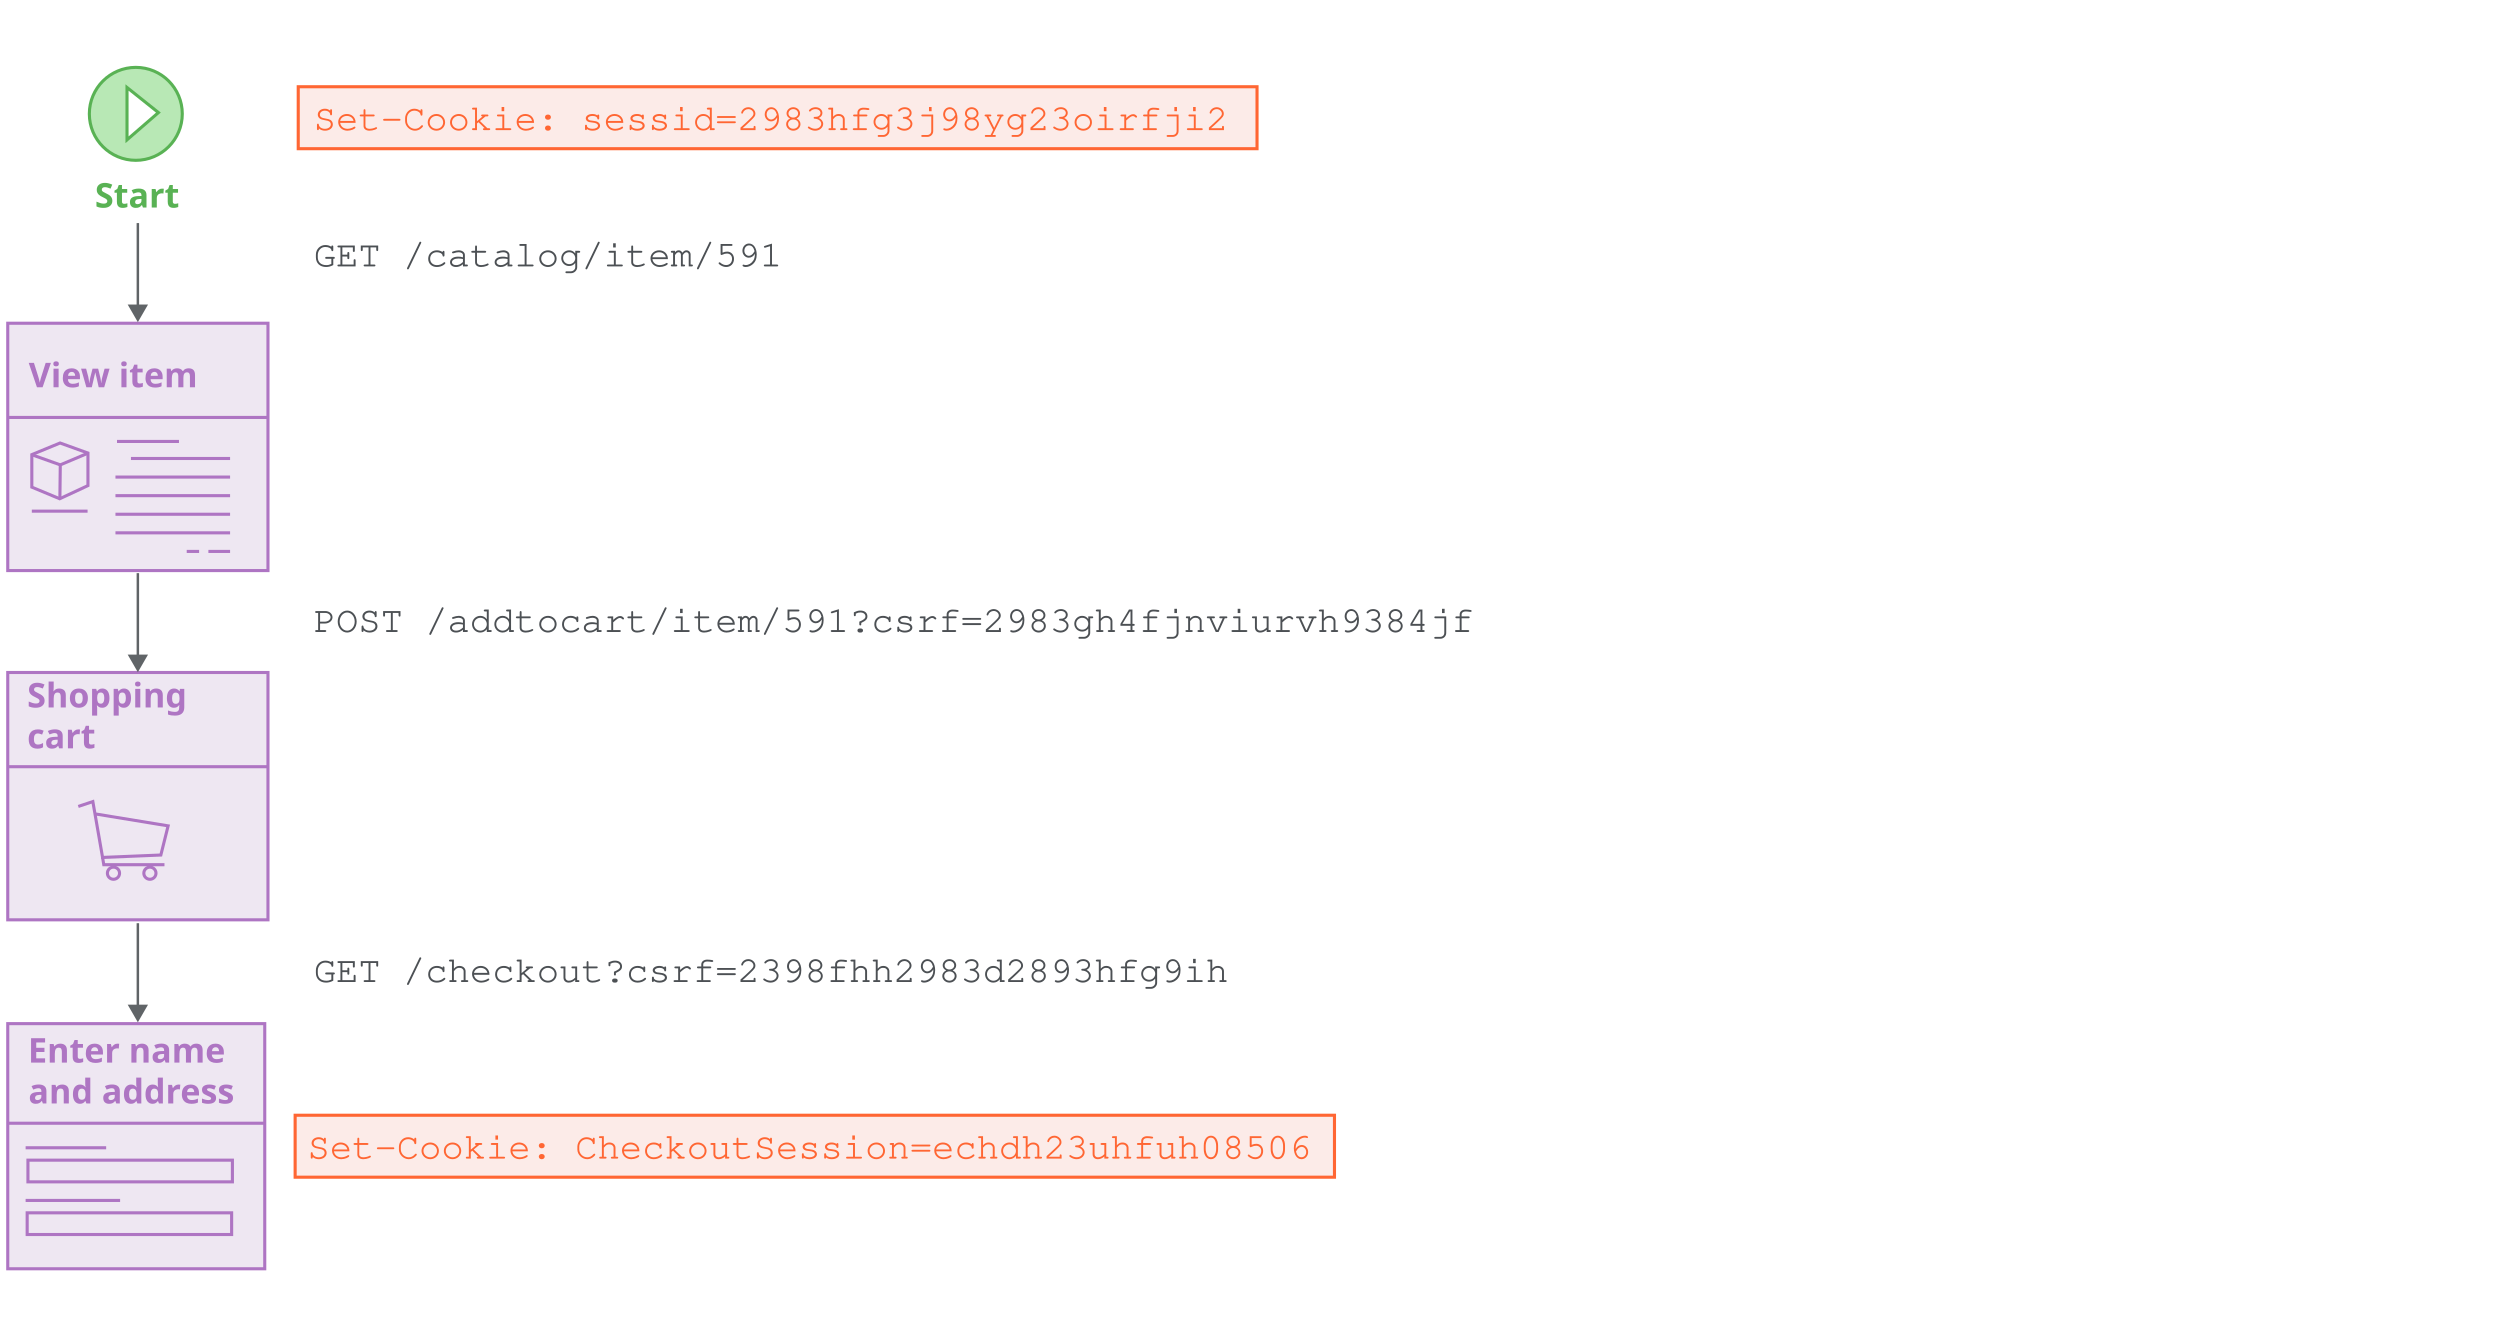
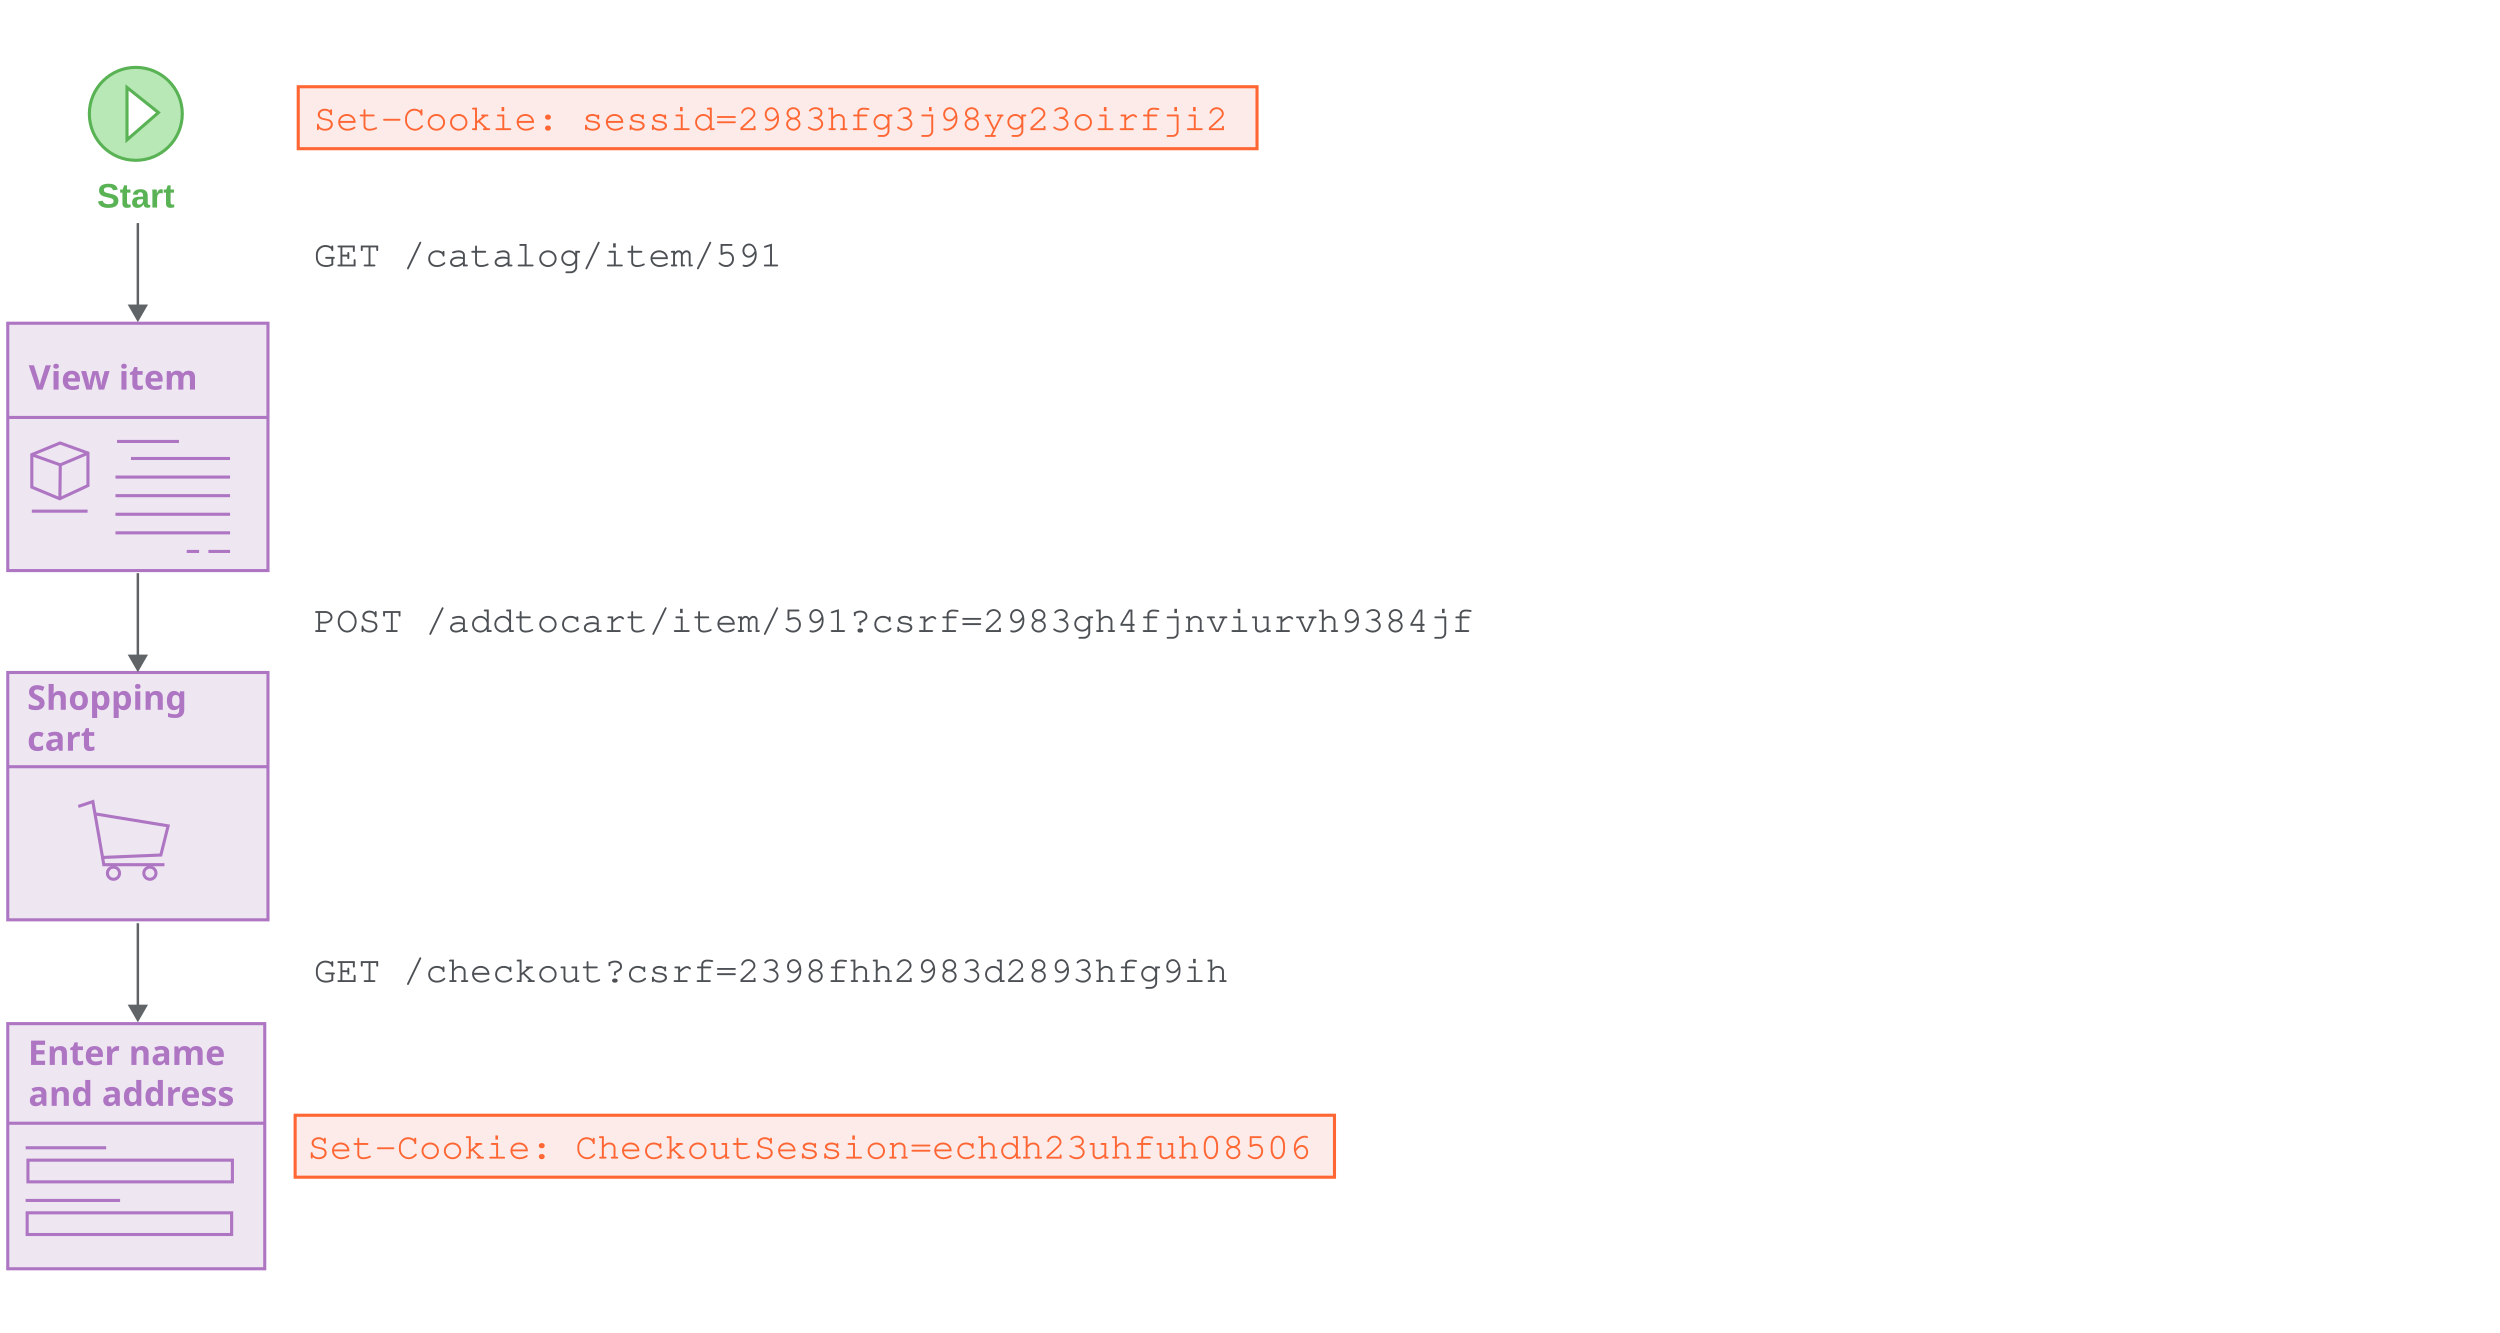
<svg xmlns="http://www.w3.org/2000/svg" width="807" height="430" viewBox="0 0 807 430">
-   <g>
-     <path d="M43.84,21.75a15,15,0,1,0,15,15A15,15,0,0,0,43.84,21.75ZM41,45.13V28.24l10.14,8.1Z" fill="#b8e8b5" stroke="#59b254" stroke-miterlimit="10" />
-     <rect x="2.5" y="104.34" width="84" height="79.84" fill="#eee7f2" stroke="#ae75c3" stroke-miterlimit="10" />
-     <line x1="2.5" y1="134.75" x2="86.5" y2="134.75" fill="none" stroke="#ae75c3" stroke-miterlimit="10" />
-     <g>
-       <polygon points="10.27 146.75 19.39 143 28.39 146.25 28.39 156.75 19.27 161 10.27 157.25 10.27 146.75" fill="none" stroke="#ae75c3" stroke-miterlimit="10" />
-       <polyline points="28.33 146.31 19.46 150.06 19.33 161" fill="none" stroke="#ae75c3" stroke-miterlimit="10" />
-       <line x1="10.33" y1="146.81" x2="19.46" y2="150.06" fill="none" stroke="#ae75c3" stroke-miterlimit="10" />
-     </g>
-     <line x1="37.77" y1="142.5" x2="57.77" y2="142.5" fill="none" stroke="#ae75c3" stroke-miterlimit="10" />
-     <line x1="42.27" y1="148" x2="74.27" y2="148" fill="none" stroke="#ae75c3" stroke-miterlimit="10" />
-     <line x1="37.27" y1="154" x2="74.27" y2="154" fill="none" stroke="#ae75c3" stroke-miterlimit="10" />
-     <line x1="37.27" y1="160" x2="74.27" y2="160" fill="none" stroke="#ae75c3" stroke-miterlimit="10" />
-     <line x1="37.27" y1="166" x2="74.27" y2="166" fill="none" stroke="#ae75c3" stroke-miterlimit="10" />
-     <line x1="37.27" y1="172" x2="74.27" y2="172" fill="none" stroke="#ae75c3" stroke-miterlimit="10" />
-     <line x1="67.27" y1="178" x2="74.27" y2="178" fill="none" stroke="#ae75c3" stroke-miterlimit="10" />
-     <line x1="60.27" y1="178" x2="64.27" y2="178" fill="none" stroke="#ae75c3" stroke-miterlimit="10" />
-     <line x1="10.27" y1="165" x2="28.27" y2="165" fill="none" stroke="#ae75c3" stroke-miterlimit="10" />
-     <rect x="2.5" y="217.08" width="84" height="79.84" fill="#eee7f2" stroke="#ae75c3" stroke-miterlimit="10" />
-     <line x1="2.5" y1="247.49" x2="86.5" y2="247.49" fill="none" stroke="#ae75c3" stroke-miterlimit="10" />
-     <g>
-       <polyline points="25.27 260.32 29.97 258.75 33.11 276.78 51.92 276 54.27 266.59 30.36 262.67" fill="none" stroke="#ae75c3" stroke-miterlimit="10" />
-       <circle cx="36.63" cy="281.87" r="1.96" fill="none" stroke="#ae75c3" stroke-miterlimit="10" />
-       <circle cx="48.39" cy="281.87" r="1.96" fill="none" stroke="#ae75c3" stroke-miterlimit="10" />
-       <polyline points="53.09 279.13 33.5 279.13 33.11 276.78" fill="none" stroke="#ae75c3" stroke-miterlimit="10" />
-     </g>
-     <rect x="2.5" y="330.43" width="82.96" height="79.13" fill="#eee7f2" stroke="#ae75c3" stroke-miterlimit="10" />
-     <line x1="2.5" y1="362.58" x2="85.46" y2="362.58" fill="none" stroke="#ae75c3" stroke-miterlimit="10" />
-     <rect x="9.02" y="374.5" width="66" height="7" fill="none" stroke="#ae75c3" stroke-miterlimit="10" />
-     <rect x="8.77" y="391.5" width="66" height="7" fill="none" stroke="#ae75c3" stroke-miterlimit="10" />
-     <line x1="8.27" y1="370.5" x2="34.27" y2="370.5" fill="none" stroke="#ae75c3" stroke-miterlimit="10" />
-     <line x1="8.27" y1="387.5" x2="38.77" y2="387.5" fill="none" stroke="#ae75c3" stroke-miterlimit="10" />
-     <polygon points="44.1 185 44.1 211.3 41.21 211.3 44.5 217 47.79 211.3 44.9 211.3 44.9 185 44.1 185" fill="#606467" />
-     <polygon points="44.1 72 44.1 98.3 41.21 98.3 44.5 104 47.79 98.3 44.9 98.3 44.9 72 44.1 72" fill="#606467" />
-     <polygon points="44.1 298 44.1 324.3 41.21 324.3 44.5 330 47.79 324.3 44.9 324.3 44.9 298 44.1 298" fill="#606467" />
-     <rect x="96.27" y="28" width="309.5" height="20" fill="#fcebe8" stroke="#f63" stroke-miterlimit="10" />
-     <rect x="95.27" y="360" width="335.5" height="20" fill="#fcebe8" stroke="#f63" stroke-miterlimit="10" />
-     <text transform="translate(30.64 67)" font-size="11" fill="#59b254" font-family="DroidSans-Bold, Droid Sans" font-weight="700">Start</text>
-     <text transform="translate(9.27 125)" font-size="11" fill="#ae75c3" font-family="DroidSans-Bold, Droid Sans" font-weight="700">View item</text>
-     <text transform="translate(9.04 343)" font-size="11" fill="#ae75c3" font-family="DroidSans-Bold, Droid Sans" font-weight="700">Enter name <tspan x="0.13" y="13.2">and address</tspan>
-     </text>
-     <text transform="translate(8.77 228.36)" font-size="11" fill="#ae75c3" font-family="DroidSans-Bold, Droid Sans" font-weight="700">Shopping <tspan x="0" y="13.2">cart</tspan>
-     </text>
-     <text transform="translate(101.27 42)" font-size="12" fill="#f63" font-family="Courier, Courier">Set-Cookie: sessid=2983hfg3j98yg23oirfji2</text>
-     <text transform="translate(99.27 374)" font-size="12" fill="#f63" font-family="Courier, Courier">Set-Cookie: CheckoutSession=echdh23uhfuh08506</text>
-     <text transform="translate(101.27 86)" font-size="12" fill="#4c5054" font-family="Courier, Courier">GET /catalog/item/591</text>
-     <text transform="translate(101.27 204)" font-size="12" fill="#4c5054" font-family="Courier, Courier">POST /addtocart/item/591?csrf=2983gh4fjnviurvh9384jf</text>
-     <text transform="translate(101.27 317)" font-size="12" fill="#4c5054" font-family="Courier, Courier">GET /checkout?csrf=2398fhh2983d2893hfg9ih</text>
-   </g>
+   <path d="M43.84,21.75a15,15,0,1,0,15,15A15,15,0,0,0,43.84,21.75ZM41,45.13V28.24l10.14,8.1Z" fill="#b8e8b5" stroke="#59b254" stroke-miterlimit="10" />
+   <rect x="2.5" y="104.34" width="84" height="79.84" fill="#eee7f2" stroke="#ae75c3" stroke-miterlimit="10" />
+   <line x1="2.5" y1="134.75" x2="86.5" y2="134.75" fill="none" stroke="#ae75c3" stroke-miterlimit="10" />
+   <polygon points="10.27 146.75 19.39 143 28.39 146.25 28.39 156.75 19.27 161 10.27 157.25 10.27 146.75" fill="none" stroke="#ae75c3" stroke-miterlimit="10" />
+   <polyline points="28.33 146.31 19.46 150.06 19.33 161" fill="none" stroke="#ae75c3" stroke-miterlimit="10" />
+   <line x1="10.33" y1="146.81" x2="19.46" y2="150.06" fill="none" stroke="#ae75c3" stroke-miterlimit="10" />
+   <line x1="37.77" y1="142.5" x2="57.77" y2="142.5" fill="none" stroke="#ae75c3" stroke-miterlimit="10" />
+   <line x1="42.27" y1="148" x2="74.27" y2="148" fill="none" stroke="#ae75c3" stroke-miterlimit="10" />
+   <line x1="37.27" y1="154" x2="74.27" y2="154" fill="none" stroke="#ae75c3" stroke-miterlimit="10" />
+   <line x1="37.27" y1="160" x2="74.27" y2="160" fill="none" stroke="#ae75c3" stroke-miterlimit="10" />
+   <line x1="37.27" y1="166" x2="74.27" y2="166" fill="none" stroke="#ae75c3" stroke-miterlimit="10" />
+   <line x1="37.27" y1="172" x2="74.27" y2="172" fill="none" stroke="#ae75c3" stroke-miterlimit="10" />
+   <line x1="67.27" y1="178" x2="74.27" y2="178" fill="none" stroke="#ae75c3" stroke-miterlimit="10" />
+   <line x1="60.27" y1="178" x2="64.27" y2="178" fill="none" stroke="#ae75c3" stroke-miterlimit="10" />
+   <line x1="10.27" y1="165" x2="28.27" y2="165" fill="none" stroke="#ae75c3" stroke-miterlimit="10" />
+   <rect x="2.5" y="217.08" width="84" height="79.84" fill="#eee7f2" stroke="#ae75c3" stroke-miterlimit="10" />
+   <line x1="2.5" y1="247.49" x2="86.5" y2="247.49" fill="none" stroke="#ae75c3" stroke-miterlimit="10" />
+   <polyline points="25.27 260.32 29.97 258.75 33.11 276.78 51.92 276 54.27 266.59 30.36 262.67" fill="none" stroke="#ae75c3" stroke-miterlimit="10" />
+   <circle cx="36.63" cy="281.87" r="1.96" fill="none" stroke="#ae75c3" stroke-miterlimit="10" />
+   <circle cx="48.39" cy="281.87" r="1.96" fill="none" stroke="#ae75c3" stroke-miterlimit="10" />
+   <polyline points="53.09 279.13 33.5 279.13 33.11 276.78" fill="none" stroke="#ae75c3" stroke-miterlimit="10" />
+   <rect x="2.5" y="330.43" width="82.96" height="79.13" fill="#eee7f2" stroke="#ae75c3" stroke-miterlimit="10" />
+   <line x1="2.5" y1="362.58" x2="85.46" y2="362.58" fill="none" stroke="#ae75c3" stroke-miterlimit="10" />
+   <rect x="9.02" y="374.5" width="66" height="7" fill="none" stroke="#ae75c3" stroke-miterlimit="10" />
+   <rect x="8.77" y="391.5" width="66" height="7" fill="none" stroke="#ae75c3" stroke-miterlimit="10" />
+   <line x1="8.27" y1="370.5" x2="34.27" y2="370.5" fill="none" stroke="#ae75c3" stroke-miterlimit="10" />
+   <line x1="8.27" y1="387.5" x2="38.77" y2="387.5" fill="none" stroke="#ae75c3" stroke-miterlimit="10" />
+   <polygon points="44.1 185 44.1 211.3 41.21 211.3 44.5 217 47.79 211.3 44.9 211.3 44.9 185 44.1 185" fill="#606467" />
+   <polygon points="44.1 72 44.1 98.3 41.21 98.3 44.5 104 47.79 98.3 44.9 98.3 44.9 72 44.1 72" fill="#606467" />
+   <polygon points="44.1 298 44.1 324.3 41.21 324.3 44.5 330 47.79 324.3 44.9 324.3 44.9 298 44.1 298" fill="#606467" />
+   <rect x="96.27" y="28" width="309.5" height="20" fill="#fcebe8" stroke="#f63" stroke-miterlimit="10" />
+   <rect x="95.27" y="360" width="335.5" height="20" fill="#fcebe8" stroke="#f63" stroke-miterlimit="10" />
+   <text transform="translate(31.31 67)" font-size="11" fill="#59b254" font-family="Arial-BoldMT, Arial" font-weight="700">Start</text>
+   <text transform="translate(9.27 125.77)" font-size="11" fill="#ae75c3" font-family="DroidSans-Bold, Droid Sans" font-weight="700">View item</text>
+   <text transform="translate(9.04 343.77)" font-size="11" fill="#ae75c3" font-family="DroidSans-Bold, Droid Sans" font-weight="700">Enter name <tspan x="0.13" y="13.2">and address</tspan>
+   </text>
+   <text transform="translate(8.77 229.13)" font-size="11" fill="#ae75c3" font-family="DroidSans-Bold, Droid Sans" font-weight="700">Shopping <tspan x="0" y="13.2">cart</tspan>
+   </text>
+   <text transform="translate(101.27 42)" font-size="12" fill="#f63" font-family="Courier, Courier">Set-Cookie: sessid=2983hfg3j98yg23oirfji2</text>
+   <text transform="translate(99.27 374)" font-size="12" fill="#f63" font-family="Courier, Courier">Set-Cookie: CheckoutSession=echdh23uhfuh08506</text>
+   <text transform="translate(101.27 86)" font-size="12" fill="#4c5054" font-family="Courier, Courier">GET /catalog/item/591</text>
+   <text transform="translate(101.27 204)" font-size="12" fill="#4c5054" font-family="Courier, Courier">POST /addtocart/item/591?csrf=2983gh4fjnviurvh9384jf</text>
+   <text transform="translate(101.27 317)" font-size="12" fill="#4c5054" font-family="Courier, Courier">GET /checkout?csrf=2398fhh2983d2893hfg9ih</text>
</svg>
